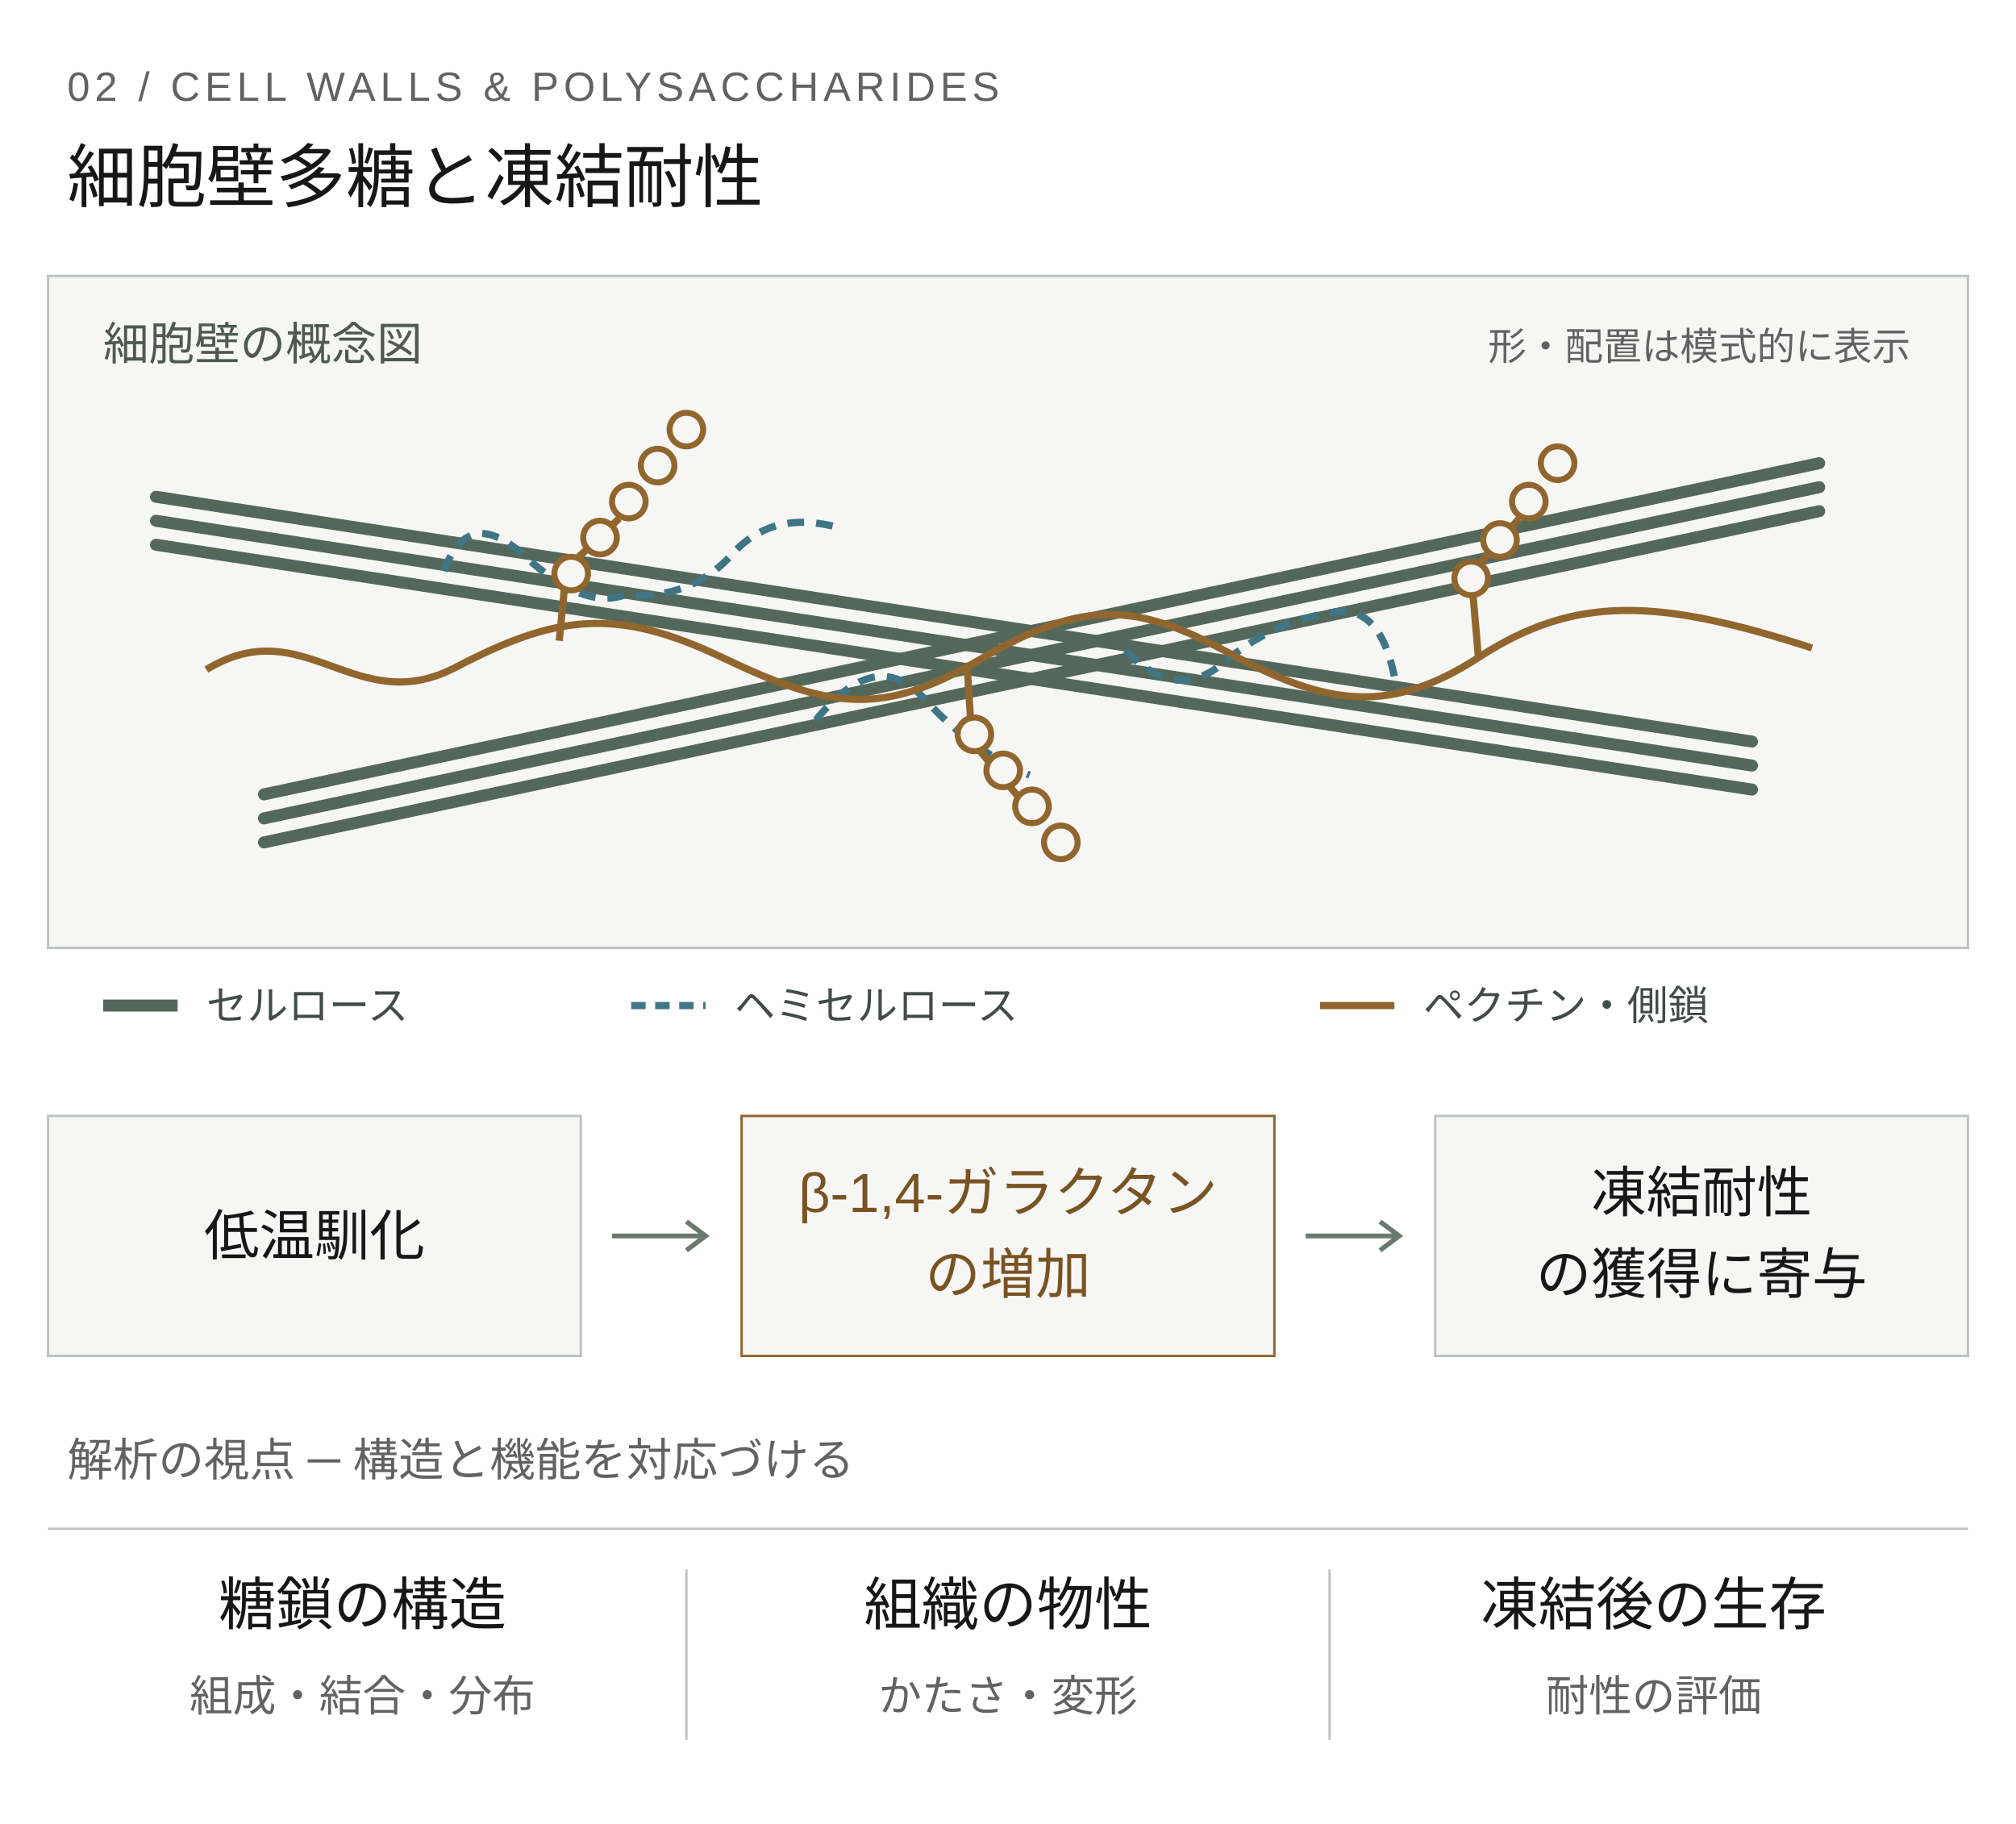
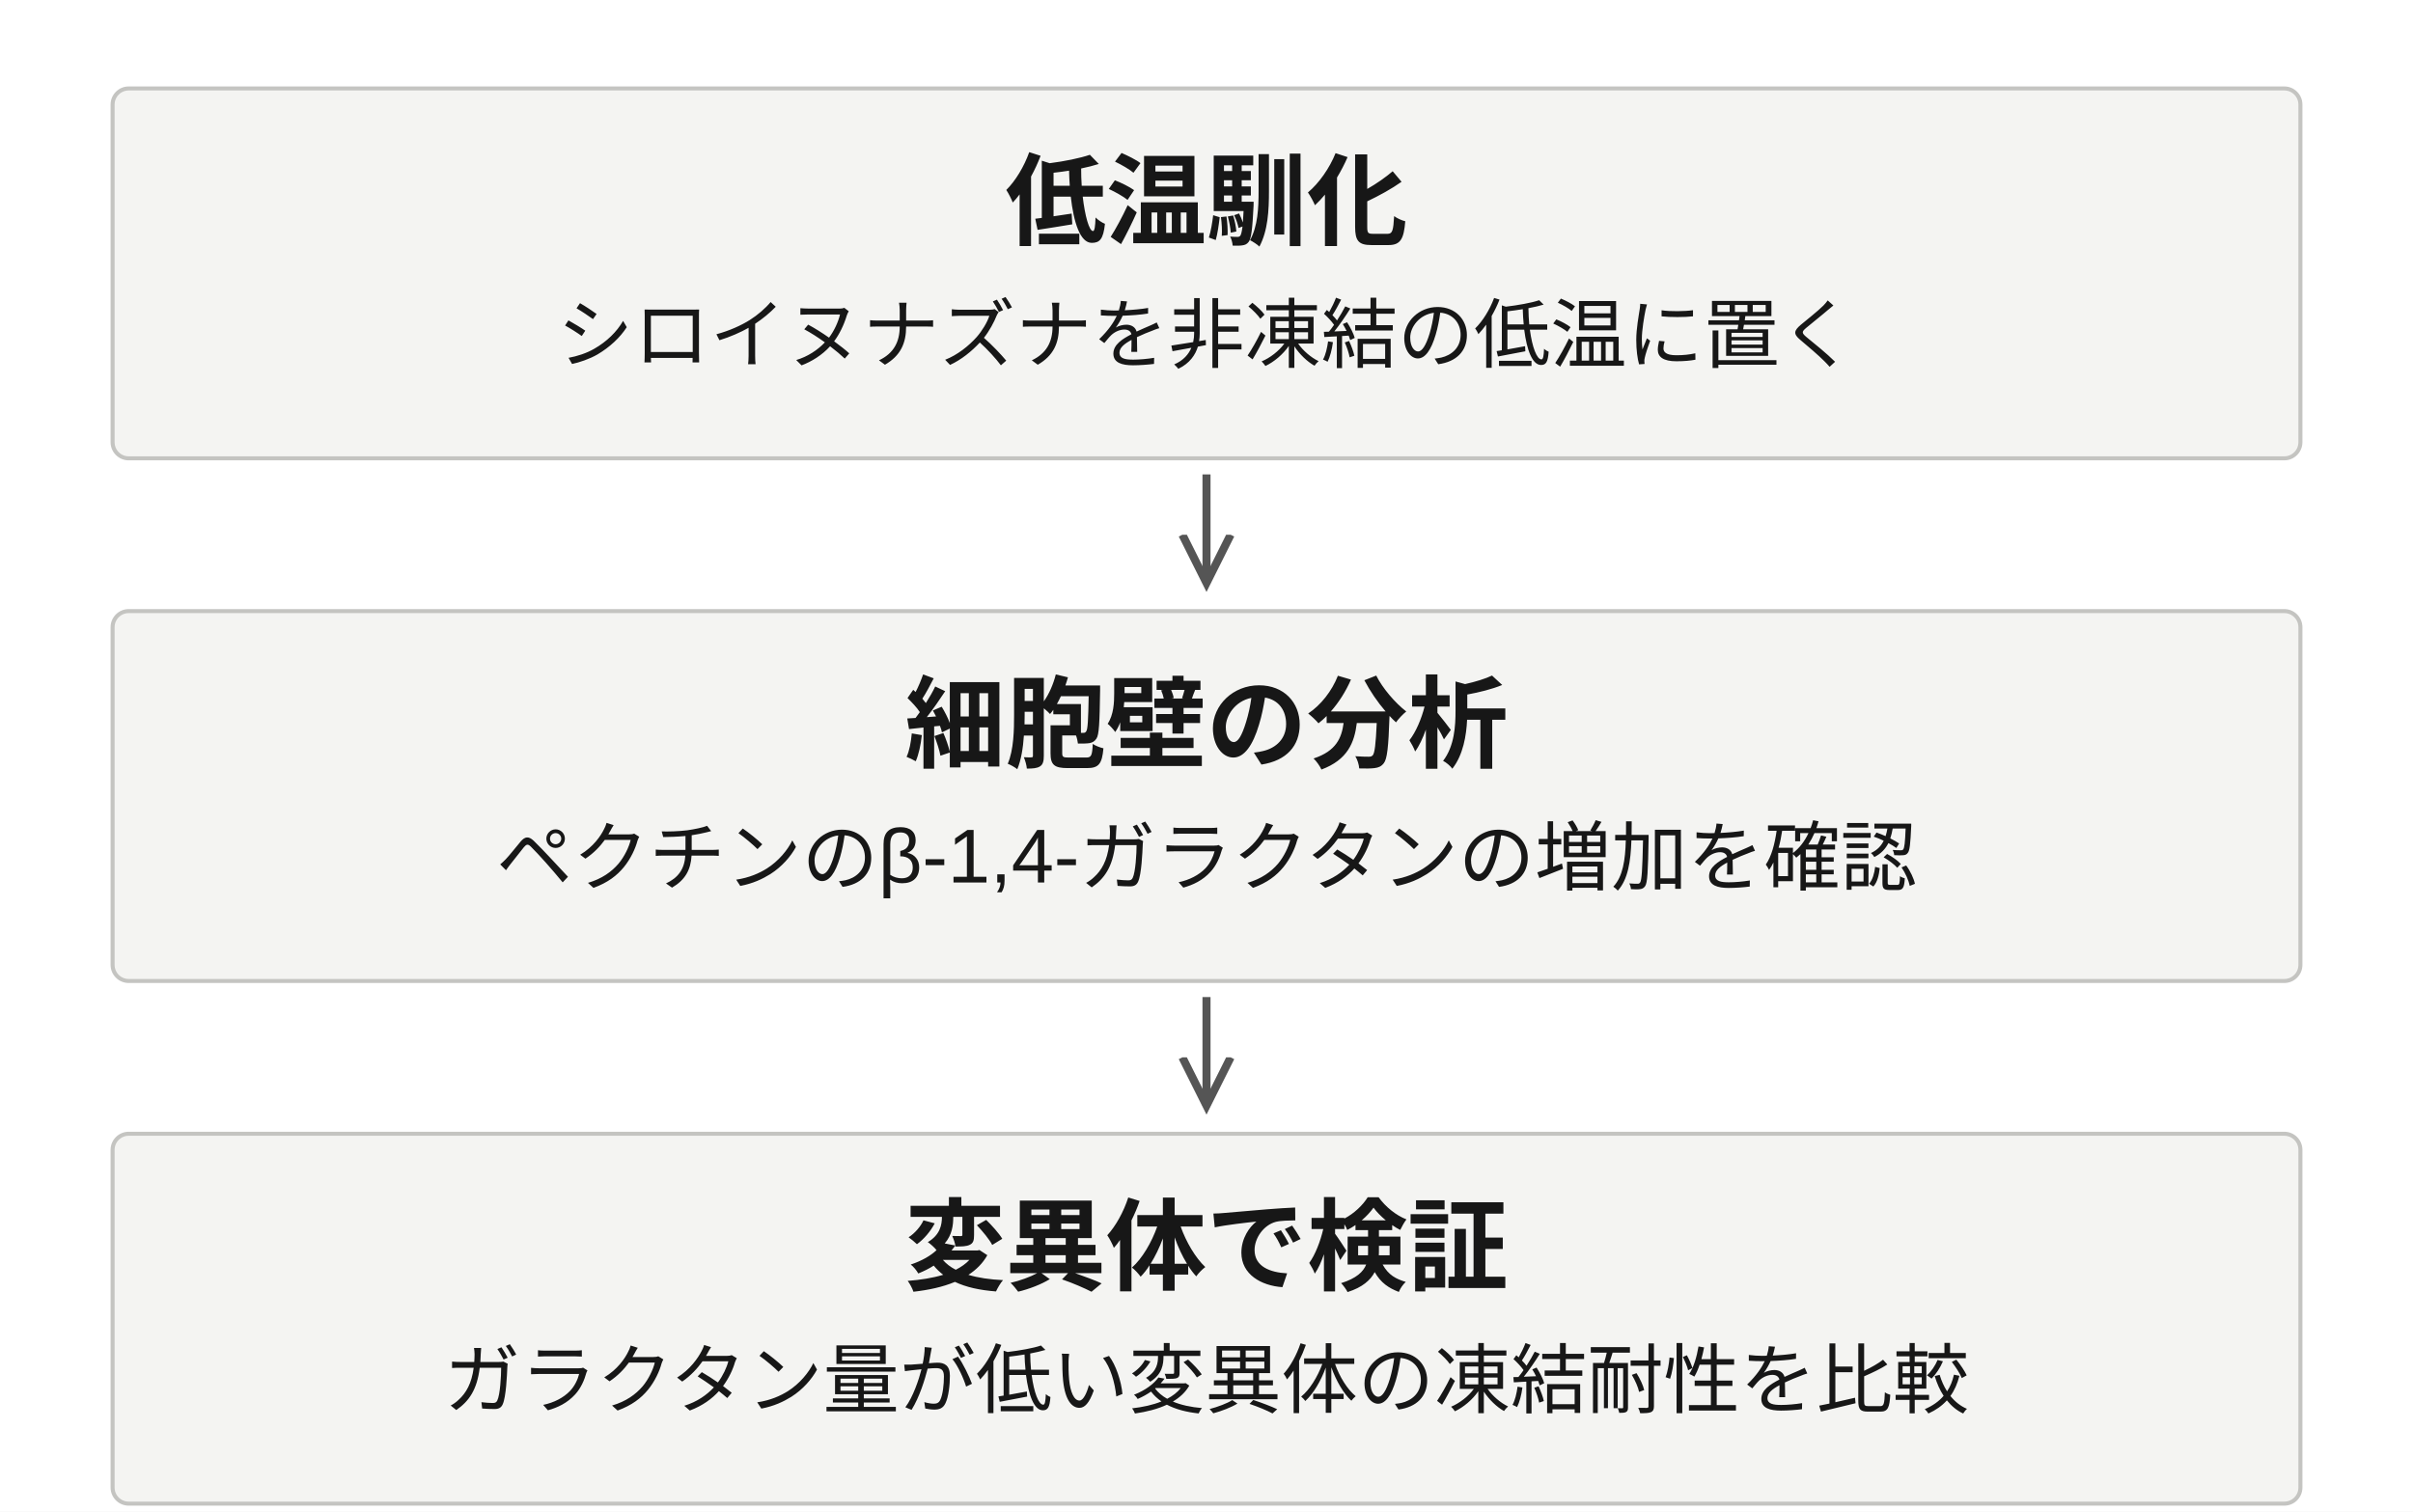
- <svg xmlns="http://www.w3.org/2000/svg" width="840" height="760" viewBox="0 0 840 760" role="img" aria-labelledby="title desc">
+ <svg xmlns="http://www.w3.org/2000/svg" viewBox="0 0 600 376">
+   <rect width="600" height="376" fill="#fff" />
  <defs>
-     <marker id="arrow" viewBox="0 0 10 10" refX="8" refY="5" markerWidth="7" markerHeight="7" orient="auto-start-reverse">
-       <path d="M1 1L9 5L1 9" fill="none" stroke="#69796f" stroke-width="1.5" />
+     <marker id="arrow" markerWidth="8" markerHeight="8" refX="6" refY="4" orient="auto">
+       <path d="M0 1L6 4L0 7" fill="none" stroke="#555" />
    </marker>
  </defs>
-   <rect width="840" height="760" fill="#ffffff" />
-   <g font-family="Arial, Hiragino Kaku Gothic ProN, Yu Gothic, sans-serif" fill="#171717">
-     <text x="28" y="42" font-size="17" letter-spacing="2" fill="#626262">02 / CELL WALLS &amp; POLYSACCHARIDES</text>
-     <text x="28" y="84" font-size="29">細胞壁多糖と凍結耐性</text>
-     <rect x="20" y="115" width="800" height="280" fill="#f6f6f4" stroke="#bdc4bf" />
-     <text x="43" y="150" font-size="19" fill="#4f5852">細胞壁の概念図</text>
-     <text x="796" y="150" font-size="16" fill="#626262" text-anchor="end">形・配置は模式的に表示</text>
-     <g stroke="#53685a" stroke-width="5" stroke-linecap="round">
-       <path d="M65 207L730 309M65 217L730 319M65 227L730 329" />
-       <path d="M110 331L758 193M110 341L758 203M110 351L758 213" />
-     </g>
-     <g stroke="#3f7584" stroke-width="3" fill="none" stroke-dasharray="7 5">
-       <path d="M185 238Q195 210 219 232T260 248Q288 250 305 231T350 220" />
-       <path d="M469 271Q490 293 510 276T556 255Q575 252 581 282" />
-       <path d="M340 300Q365 269 385 291T429 323" />
-     </g>
-     <g stroke="#91662e" stroke-width="3" fill="none">
-       <path d="M86 279C127 254 148 300 190 278S257 253 301 274S367 299 408 275S471 250 510 271S576 300 616 274S690 249 755 270" />
-       <path d="M233 267L236 237L258 216M403 278L405 309L426 334M616 274L613 239L633 216" />
-     </g>
-     <g fill="#f6f6f4" stroke="#91662e" stroke-width="2.5">
-       <circle cx="238" cy="239" r="7" />
-       <circle cx="250" cy="224" r="7" />
-       <circle cx="262" cy="209" r="7" />
-       <circle cx="274" cy="194" r="7" />
-       <circle cx="286" cy="179" r="7" />
-       <circle cx="406" cy="306" r="7" />
-       <circle cx="418" cy="321" r="7" />
-       <circle cx="430" cy="336" r="7" />
-       <circle cx="442" cy="351" r="7" />
-       <circle cx="613" cy="241" r="7" />
-       <circle cx="625" cy="225" r="7" />
-       <circle cx="637" cy="209" r="7" />
-       <circle cx="649" cy="193" r="7" />
-     </g>
-     <g font-size="17" fill="#434b46">
-       <path d="M43 419H74" stroke="#53685a" stroke-width="5" />
-       <text x="86" y="425">セルロース</text>
-       <path d="M263 419H294" stroke="#3f7584" stroke-width="3" stroke-dasharray="6 4" />
-       <text x="306" y="425">ヘミセルロース</text>
-       <path d="M550 419H581" stroke="#91662e" stroke-width="3" />
-       <text x="593" y="425">ペクチン・側鎖</text>
-     </g>
-     <g fill="#f6f6f4" stroke="#bdc4bf">
-       <rect x="20" y="465" width="222" height="100" />
-       <rect x="309" y="465" width="222" height="100" stroke="#91662e" />
-       <rect x="598" y="465" width="222" height="100" />
-     </g>
-     <g text-anchor="middle" font-size="23">
-       <text x="131" y="523">低温馴化</text>
-       <text x="420" y="505" fill="#795322">β-1,4-ガラクタン</text>
-       <text x="420" y="539" fill="#795322">の増加</text>
-       <text x="709" y="505">凍結耐性</text>
-       <text x="709" y="539">の獲得に寄与</text>
-     </g>
-     <g stroke="#69796f" stroke-width="2">
-       <path d="M255 515H294" />
-       <path d="M544 515H583" />
-     </g>
-     <path d="M286 509L294 515L286 521M575 509L583 515L575 521" fill="none" stroke="#69796f" stroke-width="2" />
-     <text x="28" y="615" font-size="19" fill="#626262">解析の視点 ─ 構造と機能を対応づける</text>
-     <path d="M20 637H820" stroke="#bdc4bf" />
-     <g text-anchor="middle">
-       <text x="151" y="677" font-size="24">糖鎖の構造</text>
-       <text x="420" y="677" font-size="24">組織の物性</text>
-       <text x="689" y="677" font-size="24">凍結後の生存</text>
-       <text x="151" y="713" font-size="18" fill="#626262">組成・結合・分布</text>
-       <text x="420" y="713" font-size="18" fill="#626262">かたさ・変形</text>
-       <text x="689" y="713" font-size="18" fill="#626262">耐性の評価</text>
-     </g>
-     <path d="M286 654V725M554 654V725" stroke="#bdc4bf" />
+   <g font-family="Arial, Hiragino Kaku Gothic ProN, sans-serif" fill="#171717">
+     <rect x="28" y="22" width="544" height="92" rx="4" fill="#f4f4f2" stroke="#c4c4c1" />
+     <text x="300.0" y="59" text-anchor="middle" font-size="25" font-weight="600">低温馴化</text>
+     <text x="300.0" y="90" text-anchor="middle" font-size="19" font-weight="400">シロイヌナズナを非凍結の低温に置く</text>
+     <path d="M300 118L300 145" fill="none" stroke="#555" stroke-width="2" marker-end="url(#arrow)" />
+     <rect x="28" y="152" width="544" height="92" rx="4" fill="#f4f4f2" stroke="#c4c4c1" />
+     <text x="300.0" y="189" text-anchor="middle" font-size="25" font-weight="600">細胞壁の分析</text>
+     <text x="300.0" y="220" text-anchor="middle" font-size="19" font-weight="400">ペクチンのβ-1,4-ガラクタンの増加を確認</text>
+     <path d="M300 248L300 275" fill="none" stroke="#555" stroke-width="2" marker-end="url(#arrow)" />
+     <rect x="28" y="282" width="544" height="92" rx="4" fill="#f4f4f2" stroke="#c4c4c1" />
+     <text x="300.0" y="319" text-anchor="middle" font-size="25" font-weight="600">変異体で検証</text>
+     <text x="300.0" y="350" text-anchor="middle" font-size="19" font-weight="400">ガラクタン量が低い変異体の凍結耐性を比較</text>
  </g>
</svg>
